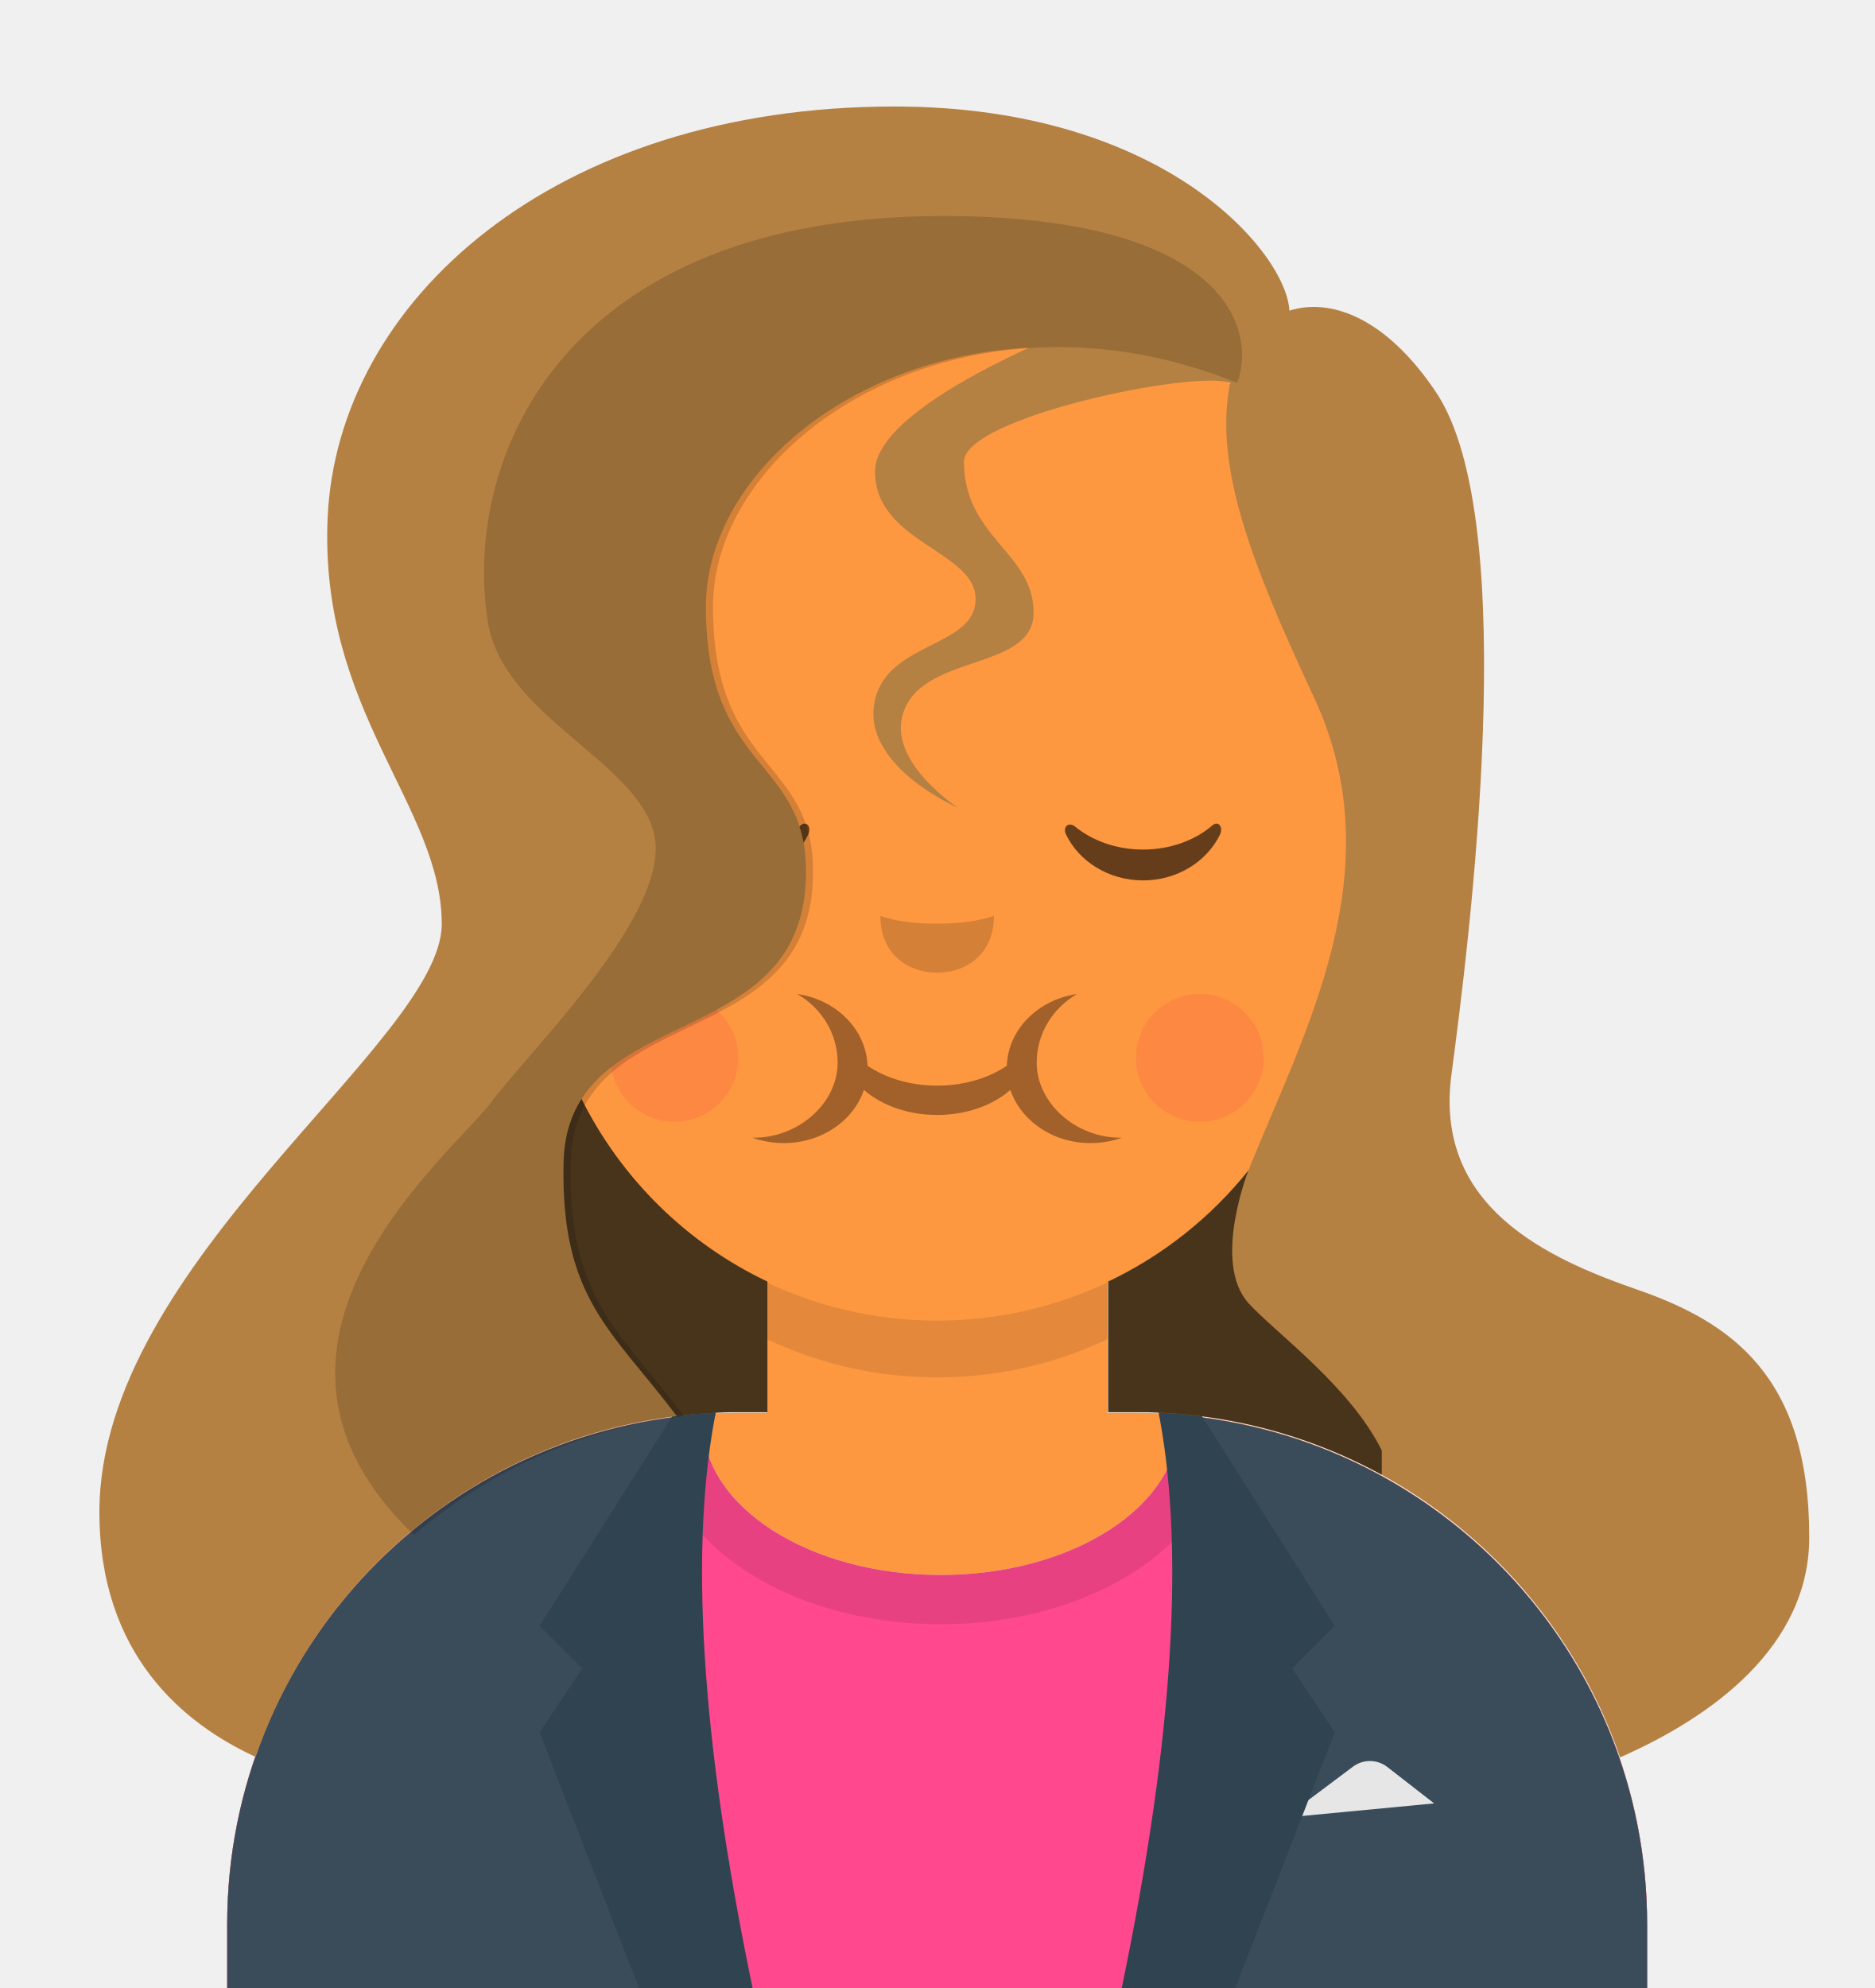
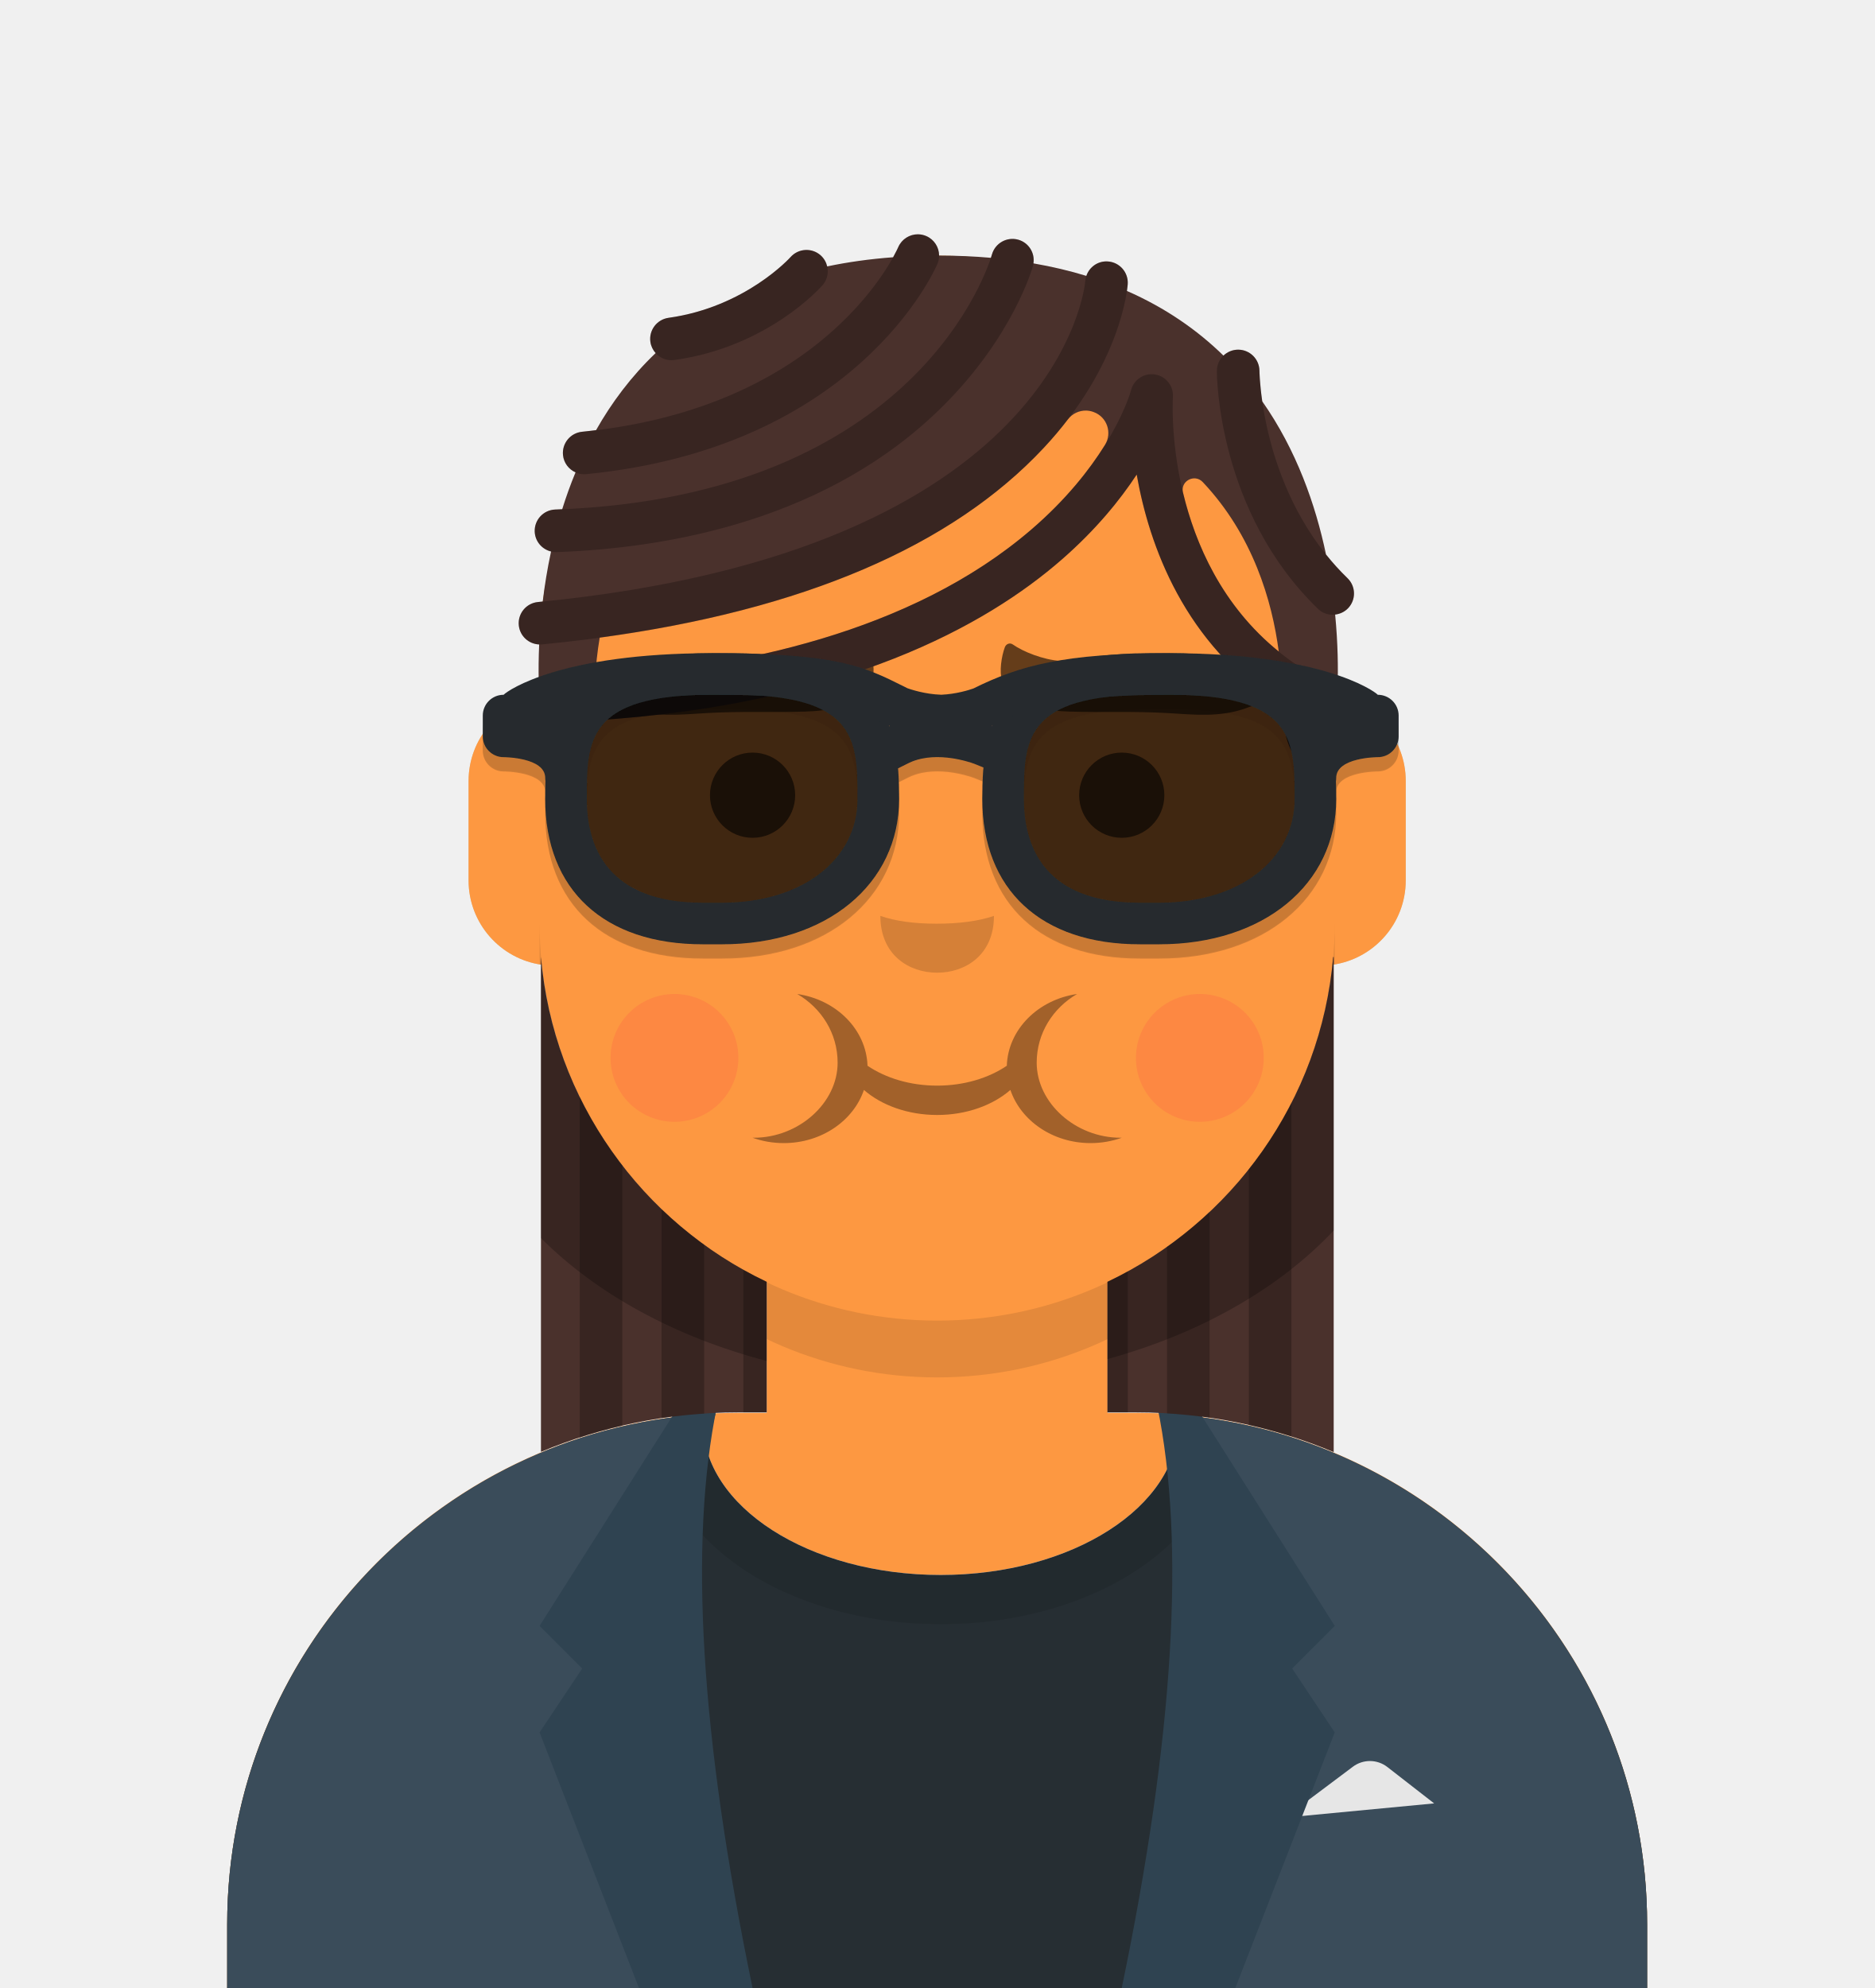
- <svg xmlns="http://www.w3.org/2000/svg" xmlns:ns2="http://design.blush" xmlns:xlink="http://www.w3.org/1999/xlink" width="264px" height="280px" viewBox="0 0 264 280" version="1.1">
+ <svg xmlns="http://www.w3.org/2000/svg" xmlns:xlink="http://www.w3.org/1999/xlink" width="264px" height="280px" viewBox="0 0 264 280" version="1.1">
  <defs>
    <path d="M100,0 C130.928,-5.68137151e-15 156,25.072 156,56 L156.001,62.166 C161.676,63.119 166,68.054 166,74 L166,88 C166,94.052 161.519,99.058 155.694,99.881 C153.628,119.686 141.238,136.422 124.001,144.61 L124,163 L128,163 C167.765,163 200,195.235 200,235 L200,244 L0,244 L0,235 C-4.86974701e-15,195.235 32.235,163 72,163 L76,163 L76,144.611 C58.763,136.422 46.372,119.687 44.305,99.881 C38.481,99.058 34,94.052 34,88 L34,74 C34,68.054 38.325,63.118 44,62.166 L44,56 C44,25.072 69.072,5.68137151e-15 100,0 Z" id="transparent_path-1" />
    <path d="M83,36.348 C83,52.629 105.162,65.828 132.5,65.828 C159.838,65.828 182,52.629 182,36.348 C182,34.985 181.845,33.645 181.544,32.331 C210.784,41.488 232,68.792 232,101.052 L232,110 L32,110 L32,101.052 C32,68.397 53.739,40.82 83.534,32.002 C83.182,33.421 83,34.871 83,36.348 Z" id="transparent_path-3" />
    <rect id="transparent_path-5" x="0" y="0" width="264" height="280" />
    <path d="M74,0 C114.869,0 148,33.131 148,74 L148,84.148 L148,197.608 C135.525,187.237 119.491,181 102,181 L102,181 L98,181 L98,162.611 C115.531,154.283 128.048,137.115 129.791,116.867 C135.569,116.002 140,111.019 140,105 L140,105 L140,92 C140,87.354 137.359,83.324 133.497,81.33 C132.724,81.05 131.952,80.748 131.181,80.426 C130.795,80.32 130.401,80.233 130,80.166 L130,80.166 L130,79.917 C117.224,74.234 104.878,63.071 96.11,47.885 C93.175,42.801 90.831,37.595 89.066,32.397 C80.431,42.941 67.745,53.602 52.342,62.495 C42.778,68.017 33.147,72.291 24,75.266 L24,137.247 C29.602,148.318 38.773,157.278 50,162.611 L50,162.611 L50,181 L46,181 C38.327,181 30.935,182.2 24,184.423 L24,230 C24,244.106 13.569,255.776 0,257.716 L0,74 C0,33.131 33.131,0 74,0 Z" id="transparent_path-7" />
  </defs>
  <g id="transparent_Avataaar/Default" stroke="none" stroke-width="1" fill="none" fill-rule="evenodd">
    <g id="transparent_Body" transform="translate(32, 36)">
      <mask id="transparent_mask-2" fill="white">
        <use xlink:href="#transparent_path-1" />
      </mask>
      <use fill="#D0C6AC" xlink:href="#transparent_path-1" />
      <g id="transparent_Skin-Color" mask="url(#transparent_mask-2)" fill="#FD9841">
        <g transform="translate(-32, 0)" id="transparent_Color">
          <rect x="0" y="0" width="264" height="244" />
        </g>
      </g>
      <path d="M44,94 C44,124.928 69.072,150 100,150 C130.928,150 156,124.928 156,94 L156,94 L156,102 C156,132.928 130.928,158 100,158 C69.072,158 44,132.928 44,102 Z" id="transparent_Neck-Shadow" fill-opacity="0.1" fill="#000000" mask="url(#transparent_mask-2)" />
    </g>
    <g id="transparent_Clothing" transform="translate(0, 170)">
      <defs>
        <path d="M67,1.348 C67,13.211 81.998,22.828 100.5,22.828 C119.002,22.828 134,13.211 134,1.348 C134,0.995 133.987,0.644 133.96,0.295 C170.936,3.325 200,34.294 200,72.052 L200,81 L0,81 L0,72.052 C-4.66584974e-15,33.952 29.593,2.764 67.047,0.219 C67.015,0.595 67,0.97 67,1.348 Z" id="blazer_shirt_path-1" />
      </defs>
      <g id="blazer_shirt_Clothing/Blazer-+-Shirt" stroke="none" stroke-width="1" fill="none" fill-rule="evenodd">
        <g id="blazer_shirt_Shirt" transform="translate(32, 29)">
          <mask id="blazer_shirt_mask-2" fill="white">
            <use xlink:href="#blazer_shirt_path-1" />
          </mask>
          <use id="blazer_shirt_Clothes" fill="#E6E6E6" xlink:href="#blazer_shirt_path-1" />
-           <g id="blazer_shirt_Fabric-Color" mask="url(#blazer_shirt_mask-2)" fill="#FF488E">
+           <g id="blazer_shirt_Fabric-Color" mask="url(#blazer_shirt_mask-2)" fill="#262E33">
            <g transform="translate(-32, -29)" id="blazer_shirt_🖍Color">
              <rect x="0" y="0" width="264" height="110" />
            </g>
          </g>
          <g id="blazer_shirt_Shadowy" opacity="0.6" mask="url(#blazer_shirt_mask-2)" fill="#000000" fill-opacity="0.16">
            <g transform="translate(60, -25)" id="blazer_shirt_Hola-👋🏼">
              <ellipse cx="40.5" cy="27.848" rx="39.635" ry="26.914" />
            </g>
          </g>
        </g>
        <g id="blazer_shirt_Blazer" transform="translate(32, 28)">
          <path d="M64,40.5 C64,55.709 65.961,69.921 69.362,82.001 L0,82 L0,73.052 C-4.73779789e-15,34.365 30.512,2.804 68.785,1.122 C65.74,12.731 64,26.173 64,40.5 Z M200,73.052 L200,82 L131.638,82.001 C135.039,69.921 137,55.709 137,40.5 C137,26.194 135.265,12.771 132.229,1.174 C170.025,3.363 200,34.707 200,73.052 Z" id="blazer_shirt_Saco" fill="#3A4C5A" />
          <path d="M149,58 L158.556,50.833 C159.999,49.751 161.988,49.768 163.412,50.876 L170,56 L170,56 L149,58 Z" id="blazer_shirt_Pocket-hanky" fill="#E6E6E6" />
          <path d="M69,0 C65,19.333 66.667,46.667 74,82 L58,82 L44,46 L50,37 L44,31 L63,1 C65.028,0.369 67.028,0.036 69,0 Z" id="blazer_shirt_Wing" fill="#2F4351" />
          <path d="M151,0 C147,19.333 148.667,46.667 156,82 L140,82 L126,46 L132,37 L126,31 L145,1 C147.028,0.369 149.028,0.036 151,0 Z" id="blazer_shirt_Wing" fill="#2F4351" transform="translate(141, 41) scale(-1, 1) translate(-141, -41) " />
        </g>
      </g>
    </g>
    <g id="transparent_Face" transform="translate(76, 82)" fill="#000000">
      <g id="transparent_Mouth" transform="translate(2, 52)">
        <g id="eating_Mouth/Eating" stroke="none" stroke-width="1" fill="none" fill-rule="evenodd">
          <g id="eating_Om-Nom-Nom" opacity="0.6" transform="translate(28, 6)" fill="#000000" fill-opacity="0.6">
            <path d="M45.706,0 C42.34,1.959 40.02,5.495 40.02,9.677 C40.02,15.345 45.493,20.245 51.823,20.245 C51.882,20.245 51.941,20.245 52,20.244 C50.642,20.732 49.16,21 47.608,21 C42.286,21 37.787,17.847 36.314,13.514 C33.84,15.669 30.138,17.039 26,17.039 C21.862,17.039 18.16,15.669 15.685,13.513 C14.213,17.847 9.714,21 4.392,21 C2.84,21 1.358,20.732 0,20.244 C0.059,20.245 0.118,20.245 0.177,20.245 C6.507,20.245 11.98,15.345 11.98,9.677 C11.98,5.495 9.66,1.959 6.294,0 C11.792,0.797 16.017,4.995 16.191,10.105 C18.754,11.842 22.205,12.906 26,12.906 C29.795,12.906 33.246,11.842 35.81,10.106 C35.983,4.995 40.208,0.797 45.706,0 Z" id="eating_Delicious" />
          </g>
          <circle id="eating_Redish" fill-opacity="0.2" fill="#FF4646" cx="17" cy="15" r="9" />
          <circle id="eating_Redish" fill-opacity="0.2" fill="#FF4646" cx="91" cy="15" r="9" />
        </g>
      </g>
      <g id="transparent_Nose" transform="translate(28, 40)" fill-opacity="0.16">
        <g id="small_Nose/Small" stroke="none" stroke-width="1" fill="none" fill-rule="evenodd">
          <path d="M20,7 C20,12.523 24.047,15 28,15 C31.953,15 36,12.523 36,7 C33.833,7.732 31.141,8.098 27.924,8.098 C24.741,8.098 22.099,7.732 20,7 Z" id="small_Nose" fill-opacity=".16" fill="#000" />
        </g>
      </g>
      <g id="transparent_Eyes" transform="translate(0, 8)">
-         <g id="closed_Eyes/Closed-😌" stroke="none" stroke-width="1" fill="none" fill-rule="evenodd" fill-opacity="0.6">
-           <path d="M16.16,32.447 C18.007,28.649 22.164,26 26.998,26 C31.814,26 35.959,28.63 37.815,32.407 C38.367,33.529 37.582,34.447 36.791,33.767 C34.34,31.66 30.859,30.344 26.998,30.344 C23.257,30.344 19.874,31.579 17.438,33.572 C16.547,34.3 15.62,33.558 16.16,32.447 Z" id="closed_Closed-Eye" fill="#000000" transform="translate(27, 30) scale(1, -1) translate(-27, -30) " />
-           <path d="M74.16,32.447 C76.007,28.649 80.164,26 84.998,26 C89.814,26 93.959,28.63 95.815,32.407 C96.367,33.529 95.582,34.447 94.791,33.767 C92.34,31.66 88.859,30.344 84.998,30.344 C81.257,30.344 77.874,31.579 75.438,33.572 C74.547,34.3 73.62,33.558 74.16,32.447 Z" id="closed_Closed-Eye" fill="#000000" transform="translate(85, 30) scale(1, -1) translate(-85, -30) " />
+         <g id="default_Eyes/Default-😀" stroke="none" stroke-width="1" fill="none" fill-rule="evenodd" fill-opacity="0.6">
+           <circle id="default_Eye" fill="#000000" cx="30" cy="22" r="6" />
+           <circle id="default_Eye" fill="#000000" cx="82" cy="22" r="6" />
        </g>
      </g>
      <g id="transparent_Eyebrow" fill-opacity="0.6">
-                 
-             </g>
+         <g id="flat_natural_Eyebrow/Natural/Flat-Natural" stroke="none" stroke-width="1" fill="none" fill-rule="evenodd" fill-opacity="0.6">
+           <path d="M38.569,10.702 C33.587,11.238 28.655,11.134 23.656,11.101 C19.823,11.076 15.92,10.689 12.325,12.509 C11.636,12.857 7.877,14.945 8.003,16.011 C8.104,16.863 12.013,18.064 12.717,18.284 C16.428,19.445 19.924,18.928 23.687,18.57 C28.302,18.132 32.914,18.175 37.532,17.874 C40.642,17.672 45.422,16.977 46.829,13.148 C47.253,11.995 46.815,9.734 46.307,8.506 C46.105,8.018 45.563,7.85 45.169,8.149 C43.756,9.222 40.985,10.443 38.569,10.702" id="flat_natural_Fill-10" fill="#000000" transform="translate(27.5, 13.5) rotate(2) translate(-27.5, -13.5) " />
+           <path d="M95.569,10.702 C90.587,11.238 85.655,11.134 80.656,11.101 C76.823,11.076 72.92,10.689 69.325,12.509 C68.636,12.857 64.877,14.945 65.003,16.011 C65.104,16.863 69.013,18.064 69.717,18.284 C73.428,19.445 76.924,18.928 80.687,18.57 C85.302,18.132 89.914,18.175 94.532,17.874 C97.642,17.672 102.422,16.977 103.829,13.148 C104.253,11.995 103.815,9.734 103.307,8.506 C103.105,8.018 102.563,7.85 102.169,8.149 C100.756,9.222 97.985,10.443 95.569,10.702" id="flat_natural_Fill-10" fill="#000000" transform="translate(84.5, 13.5) scale(-1, 1) rotate(2) translate(-84.5, -13.5) " />
+         </g>
+       </g>
    </g>
    <g id="transparent_Top">
-       <g id="curly_2_Hairstyle/Curly 2" stroke="none" stroke-width="1" fill="none" fill-rule="evenodd">
-         <g id="curly_2_Accessory" transform="translate(62, 85)" />
-         <g id="curly_2_Hair-Color" transform="translate(14, 15)" fill="#B58143">
-           <path d="M216.588,166.631 C203.766,162.182 187.983,154.916 190.434,136.391 C192.886,117.864 200.514,58.473 188.255,40.22 C181.177,29.681 173.385,26.921 167.611,28.755 C167.276,20.895 150.4,-0 111.972,-0 C64.023,-0 33.51,27.402 32.148,57.928 C30.933,85.145 48.221,98.522 48.221,115.14 C48.221,131.759 0,162.715 0,197.961 C0,218.02 11.82,227.77 22.01,232.454 C30.822,206.86 53.647,187.805 81.326,184.444 C81.324,184.439 81.322,184.434 81.321,184.429 C84.194,184.079 87.119,183.895 90.088,183.895 L94.088,183.895 L94.088,165.506 C82.74,160.115 73.499,151.019 67.915,139.783 C75.56,127.821 98.004,129.498 99.44,109.964 C100.802,91.438 85.427,94.707 85.427,70.461 C85.427,46.214 121.26,23.477 159.253,38.932 C156.924,50.845 162.397,64.599 171.091,83.265 C182.475,107.704 169.556,130.57 161.848,149.837 C156.563,156.447 149.814,161.835 142.088,165.505 L142.087,183.895 L146.087,183.895 C150.438,183.895 154.694,184.289 158.832,185.029 C158.833,185.034 158.834,185.038 158.835,185.043 C184.73,189.672 205.815,208.132 214.186,232.518 C227.141,226.824 240.835,216.905 240.835,201.503 C240.835,178.891 229.938,171.263 216.588,166.631" id="curly_2_Fill-1" ns2:color="Hair-500" />
-           <path d="M141.396,29.595 C141.396,29.595 109.248,41.31 109.248,51.39 C109.248,61.47 123.415,62.56 123.415,69.371 C123.415,76.182 111.182,75.317 109.248,83.537 C107.068,92.801 120.962,98.794 120.962,98.794 C120.962,98.794 111.479,92.614 113.062,85.99 C115.243,76.866 131.588,79.723 131.588,71.278 C131.588,62.832 121.78,60.653 121.78,50.028 C121.78,43.762 154.316,37.053 159.253,38.932 C164.19,40.811 151.476,27.415 141.396,29.595" id="curly_2_Fill-4" ns2:color="Hair-500" />
-           <path d="M180.626,189.29 C176.168,180.238 165.484,172.572 161.848,168.538 C156.691,162.816 161.848,149.837 161.848,149.837 C156.563,156.447 149.814,161.835 142.088,165.505 L142.087,183.894 L146.087,183.894 C158.605,183.894 170.372,187.094 180.626,192.711 L180.626,189.29 Z" id="curly_2_Fill-8" fill-opacity=".6" fill="#000" />
-           <path d="M67.915,139.783 C66.415,142.129 65.474,144.99 65.385,148.65 C64.916,167.864 72.19,172.348 81.315,184.429 C84.19,184.08 87.117,183.894 90.087,183.894 L94.087,183.894 L94.087,165.506 C82.74,160.115 73.499,151.018 67.915,139.783" id="curly_2_Fill-10" fill-opacity=".6" fill="#000" />
+       <defs id="twist_long_hair_2_defs6">
+         <filter id="twist_long_hair_2_hairstyletwist-long-hair-2-filter-3">
+           <feColorMatrix in="SourceGraphic" values="0 0 0 0 0 0 0 0 0 0 0 0 0 0 0 0 0 0 0.24 0" id="twist_long_hair_2_feColorMatrix2" />
+         </filter>
+         <path d="M264,0 L264,280 L232,280 L232,271 C232,231.235 199.765,199 160,199 L160,199 L156,199 L156.001,180.61 C173.531,172.282 186.048,155.114 187.791,134.867 C193.569,134.003 198,129.019 198,123 L198,123 L198,110 C198,104.054 193.676,99.119 188.001,98.166 L188,92 C188,61.072 162.928,36 132,36 C101.072,36 76,61.072 76,92 L76,92 L76,98.166 C70.325,99.118 66,104.054 66,110 L66,110 L66,123 C66,129.019 70.431,134.003 76.209,134.867 C77.952,155.115 90.469,172.283 108,180.611 L108,199 L104,199 C64.633,199 32.645,230.594 32.01,269.809 L32,271 L32,280 L0,280 L0,0 L264,0 Z" id="twist_long_hair_2_hairstyletwist-long-hair-2-path-1" />
+       </defs>
+       <g id="twist_long_hair_2_Hairstyle/Twist Long hair 2" stroke="none" stroke-width="1" fill="none" fill-rule="evenodd" transform="translate(-1, 0)">
+         <g id="twist_long_hair_2_template-for-hairstyles" opacity=".184" transform="translate(1, 0)">
+           <mask id="twist_long_hair_2_hairstyletwist-long-hair-2-mask-2" fill="#fff">
+             <use xlink:href="#twist_long_hair_2_hairstyletwist-long-hair-2-path-1" id="twist_long_hair_2_use8" />
+           </mask>
+           <g id="twist_long_hair_2_Mask-Hair" />
        </g>
-         <path d="M132.784,30.428 C79.84,30.428 65.128,63.938 68.67,87.367 C70.706,100.837 89.523,107.028 92.099,117.336 C94.824,128.233 74.936,147.576 69.215,155.204 C63.663,162.607 30.205,189.31 58.304,216.201 C68.796,207.218 81.899,201.196 96.326,199.445 C87.196,187.353 79.915,182.872 80.385,163.651 C80.93,141.332 112.722,148.33 114.439,124.964 C115.802,106.438 100.427,109.707 100.427,85.461 C100.427,61.214 136.26,38.477 174.253,53.932 C174.253,53.932 171.558,53.239 174.253,53.932 C177.1,46.502 172.767,30.428 132.784,30.428" id="curly_2_Fill-6" fill-opacity=".16" fill="#000" />
+         <path id="twist_long_hair_2_Hair-Color" d="M 56.801 0.801 C 55.634 0.792 54.517 1.47 54.021 2.605 C 53.967 2.73 53.732 3.244 53.295 4.033 C 49.988 4.278 46.898 4.716 44.01 5.322 C 43.872 4.734 43.563 4.179 43.076 3.75 C 41.835 2.659 39.94 2.78 38.844 4.016 C 38.782 4.086 32.49 11.056 21.666 12.564 C 20.025 12.792 18.878 14.308 19.107 15.949 C 19.192 16.561 19.464 17.099 19.846 17.527 C 16.389 20.83 13.637 24.524 11.457 28.381 C 10.804 28.461 10.158 28.545 9.488 28.611 C 7.839 28.774 6.636 30.244 6.799 31.893 C 6.908 33.004 7.613 33.902 8.564 34.328 C 7.846 36.057 7.225 37.795 6.686 39.521 C 6.359 39.535 6.038 39.552 5.707 39.564 C 4.052 39.622 2.756 41.011 2.814 42.668 C 2.863 44.046 3.838 45.167 5.117 45.473 C 4.589 47.917 4.211 50.284 3.943 52.521 C 3.715 52.543 3.496 52.571 3.268 52.592 C 1.619 52.753 0.412 54.218 0.572 55.867 C 0.719 57.38 1.966 58.511 3.443 58.566 C 3.358 60.459 3.348 62.158 3.377 63.615 C 1.743 63.683 0.459 65.046 0.5 66.688 C 0.544 68.344 1.899 69.641 3.578 69.609 C 3.676 69.606 3.771 69.601 3.869 69.598 C 5.349 77.451 10.11 77.348 11.076 69.275 C 46.506 67.037 66.444 55.878 77.084 46.578 C 81.877 42.39 85.254 38.224 87.607 34.641 C 89.339 44.518 94.27 58.576 108.072 67.246 C 108.414 76.853 113.383 77.976 115.207 70.633 L 115.211 70.633 C 116.369 70.633 117.471 69.957 117.963 68.828 C 118.625 67.309 117.93 65.543 116.412 64.881 C 116.235 64.803 116.072 64.717 115.898 64.639 C 115.985 62.051 115.957 58.479 115.557 54.355 C 116.221 54.278 116.865 53.996 117.367 53.479 C 118.52 52.289 118.49 50.389 117.301 49.236 C 116.194 48.163 115.188 47.045 114.271 45.902 C 112.794 38.861 110.096 31.179 105.289 24.324 C 104.919 21.759 104.896 20.123 104.895 20.047 C 104.893 18.391 103.551 17.049 101.895 17.049 C 101.092 17.049 100.364 17.37 99.826 17.885 C 96.165 14.306 91.69 11.174 86.229 8.777 C 86.311 8.223 86.337 7.89 86.342 7.818 C 86.452 6.165 85.202 4.735 83.549 4.625 C 82.154 4.525 80.939 5.399 80.516 6.658 C 78.186 5.943 75.701 5.353 73.059 4.895 C 73.286 3.419 72.394 1.977 70.922 1.561 C 69.33 1.113 67.674 2.04 67.221 3.629 C 67.199 3.703 67.148 3.869 67.068 4.111 C 64.747 3.907 62.317 3.8 59.773 3.797 C 59.772 2.638 59.095 1.537 57.963 1.047 C 57.584 0.883 57.19 0.804 56.801 0.801 z M 80.498 25.629 C 80.828 25.637 81.161 25.697 81.484 25.814 C 81.504 25.821 81.523 25.829 81.543 25.836 C 83.436 26.524 84.19 28.777 83.125 30.486 C 80.985 33.918 77.704 38.132 72.771 42.375 C 55.824 56.951 31.291 61.896 11.336 63.242 C 11.434 61.545 11.627 59.641 11.969 57.604 C 40.514 53.741 61.562 44.763 74.555 30.836 C 75.804 29.497 76.917 28.171 77.914 26.869 C 78.541 26.051 79.508 25.604 80.498 25.629 z M 95.938 35.188 C 96.282 35.233 96.623 35.393 96.908 35.695 C 103.974 43.179 106.68 52.426 107.613 59.562 C 99.596 53.072 95.853 44.376 94.125 37.164 C 93.834 35.951 94.903 35.052 95.938 35.188 z M 3.695 102.596 L 3.695 172.289 C 12.246 168.707 21.635 166.729 31.486 166.729 L 35.486 166.729 L 35.486 148.34 C 17.955 140.012 5.438 122.844 3.695 102.596 z M 115.279 102.596 C 113.536 122.843 101.018 140.01 83.488 148.338 L 83.486 166.729 L 87.486 166.729 C 97.366 166.729 106.781 168.722 115.352 172.322 L 115.352 102.596 L 115.279 102.596 z " transform="translate(73.5,32.2)" fill="#4A312C" />
+         <path d="m 82.656,202.479 c 1.964,-0.641 3.965,-1.196 6,-1.668 v -36.673 c -2.309,-2.987 -4.326,-6.212 -6,-9.635 z" id="twist_long_hair_2_Fill-8" fill-opacity="0.24" fill="#000000" />
+         <path d="m 105.703,198.928 h 3.285 v -18.389 c -1.116,-0.53 -2.211,-1.097 -3.285,-1.697 z" id="twist_long_hair_2_Fill-10" fill-opacity="0.24" fill="#000000" />
+         <path d="m 100.18,175.309 c -2.115,-1.531 -4.122,-3.203 -6,-5.008 v 29.435 c 1.973,-0.297 3.978,-0.496 6,-0.63 z" id="twist_long_hair_2_Fill-12" fill-opacity="0.24" fill="#000000" />
+         <path d="m 159.853,179.069 c -0.939,0.516 -1.894,1.009 -2.865,1.47 l -0.001,18.389 h 2.866 z" id="twist_long_hair_2_Fill-14" fill-opacity="0.24" fill="#000000" />
+         <path d="m 171.376,199.685 v -28.994 c -1.882,1.772 -3.887,3.416 -6,4.917 v 23.467 c 2.023,0.122 4.025,0.324 6,0.61" id="twist_long_hair_2_Fill-16" fill-opacity="0.24" fill="#000000" />
+         <path d="m 182.9,155.331 c -1.693,3.32 -3.705,6.448 -6,9.345 v 36.042 c 2.033,0.459 4.036,0.996 6,1.624 z" id="twist_long_hair_2_Fill-18" fill-opacity="0.24" fill="#000000" />
+         <path d="m 108.987,191.684 v -11.145 c -17.531,-8.328 -30.048,-25.496 -31.791,-45.744 v 39.588 c 7.804,7.823 18.857,13.919 31.791,17.301" id="twist_long_hair_2_Fill-20" fill-opacity="0.24" fill="#000000" />
+         <path d="m 188.851,173.315 v -38.52 h -0.072 c -1.743,20.248 -14.261,37.416 -31.791,45.744 v 10.876 c 13.094,-3.589 24.207,-9.963 31.863,-18.1" id="twist_long_hair_2_Fill-22" fill-opacity="0.24" fill="#000000" />
+         <path d="m 189.911,97.081 c -25.209,-10.982 -23.775,-39.972 -23.702,-41.196 0.097,-1.544 -0.998,-2.902 -2.526,-3.144 -1.532,-0.246 -2.992,0.722 -3.376,2.22 -0.026,0.097 -2.63,9.807 -14.035,19.615 -19.268,16.573 -48.347,20.695 -69.349,21.235 -1.657,0.042 -2.965,1.42 -2.923,3.076 0.044,1.656 1.398,2.954 3.077,2.922 40.156,-1.032 62.138,-13.093 73.506,-23.029 4.793,-4.189 8.171,-8.356 10.524,-11.938 1.96,11.181 8.015,27.727 26.408,35.74 0.39,0.17 0.796,0.25 1.196,0.25 1.158,0 2.261,-0.673 2.752,-1.802 0.662,-1.519 -0.033,-3.287 -1.552,-3.949" id="twist_long_hair_2_path26" fill-opacity="0.24" fill="#000000" />
+         <path d="m 77.055,90.777 c 0.097,0 0.195,-0.004 0.293,-0.014 32.718,-3.178 56.507,-12.507 70.706,-27.727 10.915,-11.7 11.758,-22.562 11.788,-23.018 0.11,-1.654 -1.14,-3.083 -2.793,-3.194 -1.662,-0.118 -3.084,1.14 -3.193,2.793 -0.026,0.38 -3.389,38.016 -77.088,45.174 -1.649,0.16 -2.856,1.627 -2.695,3.276 0.15,1.55 1.456,2.71 2.982,2.71" id="twist_long_hair_2_path28" fill-opacity="0.24" fill="#000000" />
+         <path d="m 79.312,77.763 c 0.036,0 0.072,0 0.107,-0.002 15.993,-0.564 38.427,-4.604 54.487,-20.652 9.745,-9.736 12.48,-19.259 12.592,-19.659 0.444,-1.593 -0.486,-3.24 -2.077,-3.688 -1.591,-0.449 -3.247,0.479 -3.7,2.067 -0.398,1.393 -10.337,34.131 -61.513,35.936 -1.656,0.058 -2.951,1.448 -2.892,3.104 0.057,1.62 1.388,2.894 2.996,2.894" id="twist_long_hair_2_path30" fill-opacity="0.24" fill="#000000" />
+         <g filter="url(#twist_long_hair_2_hairstyletwist-long-hair-2-filter-3)" id="twist_long_hair_2_Group-12" transform="translate(74,32)">
+           <g transform="translate(6,0.6103)" id="twist_long_hair_2_g34">
+             <path d="m 3.28,34.187 c 0.098,0 0.198,-0.004 0.298,-0.015 37.976,-3.744 49.005,-28.553 49.456,-29.608 0.65,-1.519 -0.054,-3.273 -1.571,-3.928 -1.515,-0.656 -3.28,0.045 -3.941,1.559 -0.403,0.922 -10.253,22.627 -44.533,26.007 -1.649,0.162 -2.854,1.631 -2.691,3.279 0.152,1.549 1.458,2.706 2.982,2.706" id="twist_long_hair_2_path32" fill="#351f0d" />
+           </g>
+         </g>
+         <path d="m 95.575,50.736 c 0.138,0 0.277,-0.01 0.418,-0.029 13.121,-1.828 20.552,-10.18 20.862,-10.535 1.087,-1.245 0.96,-3.129 -0.28,-4.222 -1.241,-1.09 -3.135,-0.97 -4.231,0.265 -0.062,0.071 -6.355,7.042 -17.179,8.549 -1.641,0.229 -2.786,1.744 -2.557,3.386 0.209,1.5 1.494,2.586 2.967,2.586" id="twist_long_hair_2_Fill-13" fill-opacity="0.24" fill="#000000" />
+         <path d="m 188.713,86.59 c 0.783,0 1.565,-0.305 2.154,-0.912 1.154,-1.19 1.123,-3.089 -0.066,-4.242 -12.174,-11.801 -12.404,-28.94 -12.406,-29.19 -0.002,-1.656 -1.345,-2.996 -3,-2.996 -1.658,0 -3,1.343 -3,3 0,0.804 0.162,19.857 14.23,33.494 0.583,0.565 1.336,0.846 2.088,0.846" id="twist_long_hair_2_Fill-15" fill-opacity="0.24" fill="#000000" />
+         <g id="twist_long_hair_2_Facial-Hair" transform="translate(49, 72)" />
+         <g id="twist_long_hair_2_Accessory" transform="translate(62, 85)">
+           <defs>
+             <filter x="-3.1%" y="-9.8%" width="106.2%" height="119.5%" filterUnits="objectBoundingBox" id="wayfarers_filter-1">
+               <feOffset dx="0" dy="2" in="SourceAlpha" result="shadowOffsetOuter1" />
+               <feColorMatrix values="0 0 0 0 0   0 0 0 0 0   0 0 0 0 0  0 0 0 0.2 0" type="matrix" in="shadowOffsetOuter1" result="shadowMatrixOuter1" />
+               <feMerge>
+                 <feMergeNode in="shadowMatrixOuter1" />
+                 <feMergeNode in="SourceGraphic" />
+               </feMerge>
+             </filter>
+             <linearGradient x1="50%" y1="0%" x2="50%" y2="100%" id="wayfarers_linearGradient-2">
+               <stop stop-color="#FFFFFF" stop-opacity="0.5" offset="0%" />
+               <stop stop-color="#000000" stop-opacity="0.5" offset="70.506%" />
+             </linearGradient>
+             <path d="M44.918,17.571 C44.918,27.274 36.668,35.143 22.92,35.143 L20.17,35.143 C6.423,35.143 0.923,27.271 0.923,17.571 L0.923,17.571 C0.923,7.866 2.207,0 21.455,0 L24.386,0 C43.634,0 44.918,7.866 44.918,17.571 L44.918,17.571 Z" id="wayfarers_path-3" />
+             <path d="M106.486,17.571 C106.486,27.274 98.239,35.143 84.489,35.143 L81.739,35.143 C67.991,35.143 62.491,27.271 62.491,17.571 L62.491,17.571 C62.491,7.866 63.775,0 83.023,0 L85.955,0 C105.199,0 106.486,7.866 106.486,17.571 L106.486,17.571 Z" id="wayfarers_path-4" />
+           </defs>
+           <g id="wayfarers_Top/_Resources/Wayfarers" stroke="none" stroke-width="1" fill="none" fill-rule="evenodd">
+             <g id="wayfarers_Wayfarers" filter="url(#wayfarers_filter-1)" transform="translate(7, 7)" fill-rule="nonzero">
+               <g id="wayfarers_Shades" transform="translate(10.79546, 2.928571)">
+                 <g id="wayfarers_Shade">
+                   <use fill-opacity="0.7" fill="#000000" xlink:href="#wayfarers_path-3" />
+                   <use fill="url(#linearGradient-2)" style="mix-blend-mode: screen;" xlink:href="#wayfarers_path-3" />
+                 </g>
+                 <g id="wayfarers_Shade">
+                   <use fill-opacity="0.7" fill="#000000" xlink:href="#wayfarers_path-4" />
+                   <use fill="url(#linearGradient-2)" style="mix-blend-mode: screen;" xlink:href="#wayfarers_path-4" />
+                 </g>
+               </g>
+               <path d="M35.182,0 C56.833,0 58.645,10.127 58.645,20.5 C58.645,32.569 48.396,41 33.716,41 L30.966,41 C17.078,41 8.787,33.336 8.787,20.5 C8.787,10.127 10.599,0 32.25,0 L35.182,0 Z M35.182,5.854 L32.25,5.854 C14.65,5.854 14.65,12.318 14.65,20.5 C14.65,27.18 17.48,35.143 30.966,35.143 L33.716,35.143 C44.942,35.143 52.782,29.122 52.782,20.5 L52.781,19.768 C52.766,11.936 52.254,5.854 35.182,5.854 Z" id="wayfarers_Left" fill="#252C2F" />
+               <path d="M96.75,0 C118.401,0 120.213,10.127 120.213,20.5 C120.213,32.569 109.964,41 95.284,41 L92.534,41 C78.646,41 70.355,33.336 70.355,20.5 C70.355,10.127 72.167,0 93.818,0 L96.75,0 Z M96.75,5.854 L93.818,5.854 C76.218,5.854 76.218,12.318 76.218,20.5 C76.218,27.18 79.051,35.143 92.534,35.143 L95.284,35.143 C106.51,35.143 114.35,29.122 114.35,20.5 L114.349,19.768 C114.334,11.936 113.822,5.854 96.75,5.854 Z" id="wayfarers_Right" fill="#252C2F" />
+               <path d="M2.932,5.857 C3.618,5.172 11.123,0 32.25,0 C49.964,0 53.714,1.88 59.39,4.721 L59.805,4.931 C60.2,5.073 62.218,5.774 64.578,5.851 C66.729,5.757 68.568,5.161 69.106,4.97 C75.584,1.748 81.926,0 96.75,0 C117.877,0 125.382,5.172 126.068,5.857 C127.689,5.857 129,7.166 129,8.786 L129,11.714 C129,13.334 127.689,14.643 126.068,14.643 C126.068,14.643 120.205,14.643 120.205,17.571 C120.205,20.5 117.273,13.334 117.273,11.714 L117.273,8.862 C113.697,7.462 107.297,5.857 96.75,5.857 C85,5.857 79.148,6.988 74.128,9.104 L74.184,9.243 L71.688,10.25 L74.181,11.258 L71.981,16.687 L69.264,15.589 C69.021,15.49 68.497,15.314 67.771,15.131 C65.747,14.62 63.665,14.465 61.825,14.851 C61.15,14.993 60.523,15.206 59.948,15.493 L57.326,16.803 L54.703,11.565 L57.325,10.255 L57.331,10.252 L54.819,9.237 L54.899,9.039 C50.57,6.976 46.578,5.857 32.25,5.857 C21.704,5.857 15.303,7.461 11.727,8.861 L11.727,11.714 C11.727,13.334 8.795,20.5 8.795,17.571 C8.795,14.643 2.932,14.643 2.932,14.643 C1.313,14.643 0,13.334 0,11.714 L0,8.786 C0,7.166 1.313,5.857 2.932,5.857 Z" id="wayfarers_Stuff" fill="#252C2F" />
+             </g>
+           </g>
+         </g>
      </g>
    </g>
  </g>
</svg>
